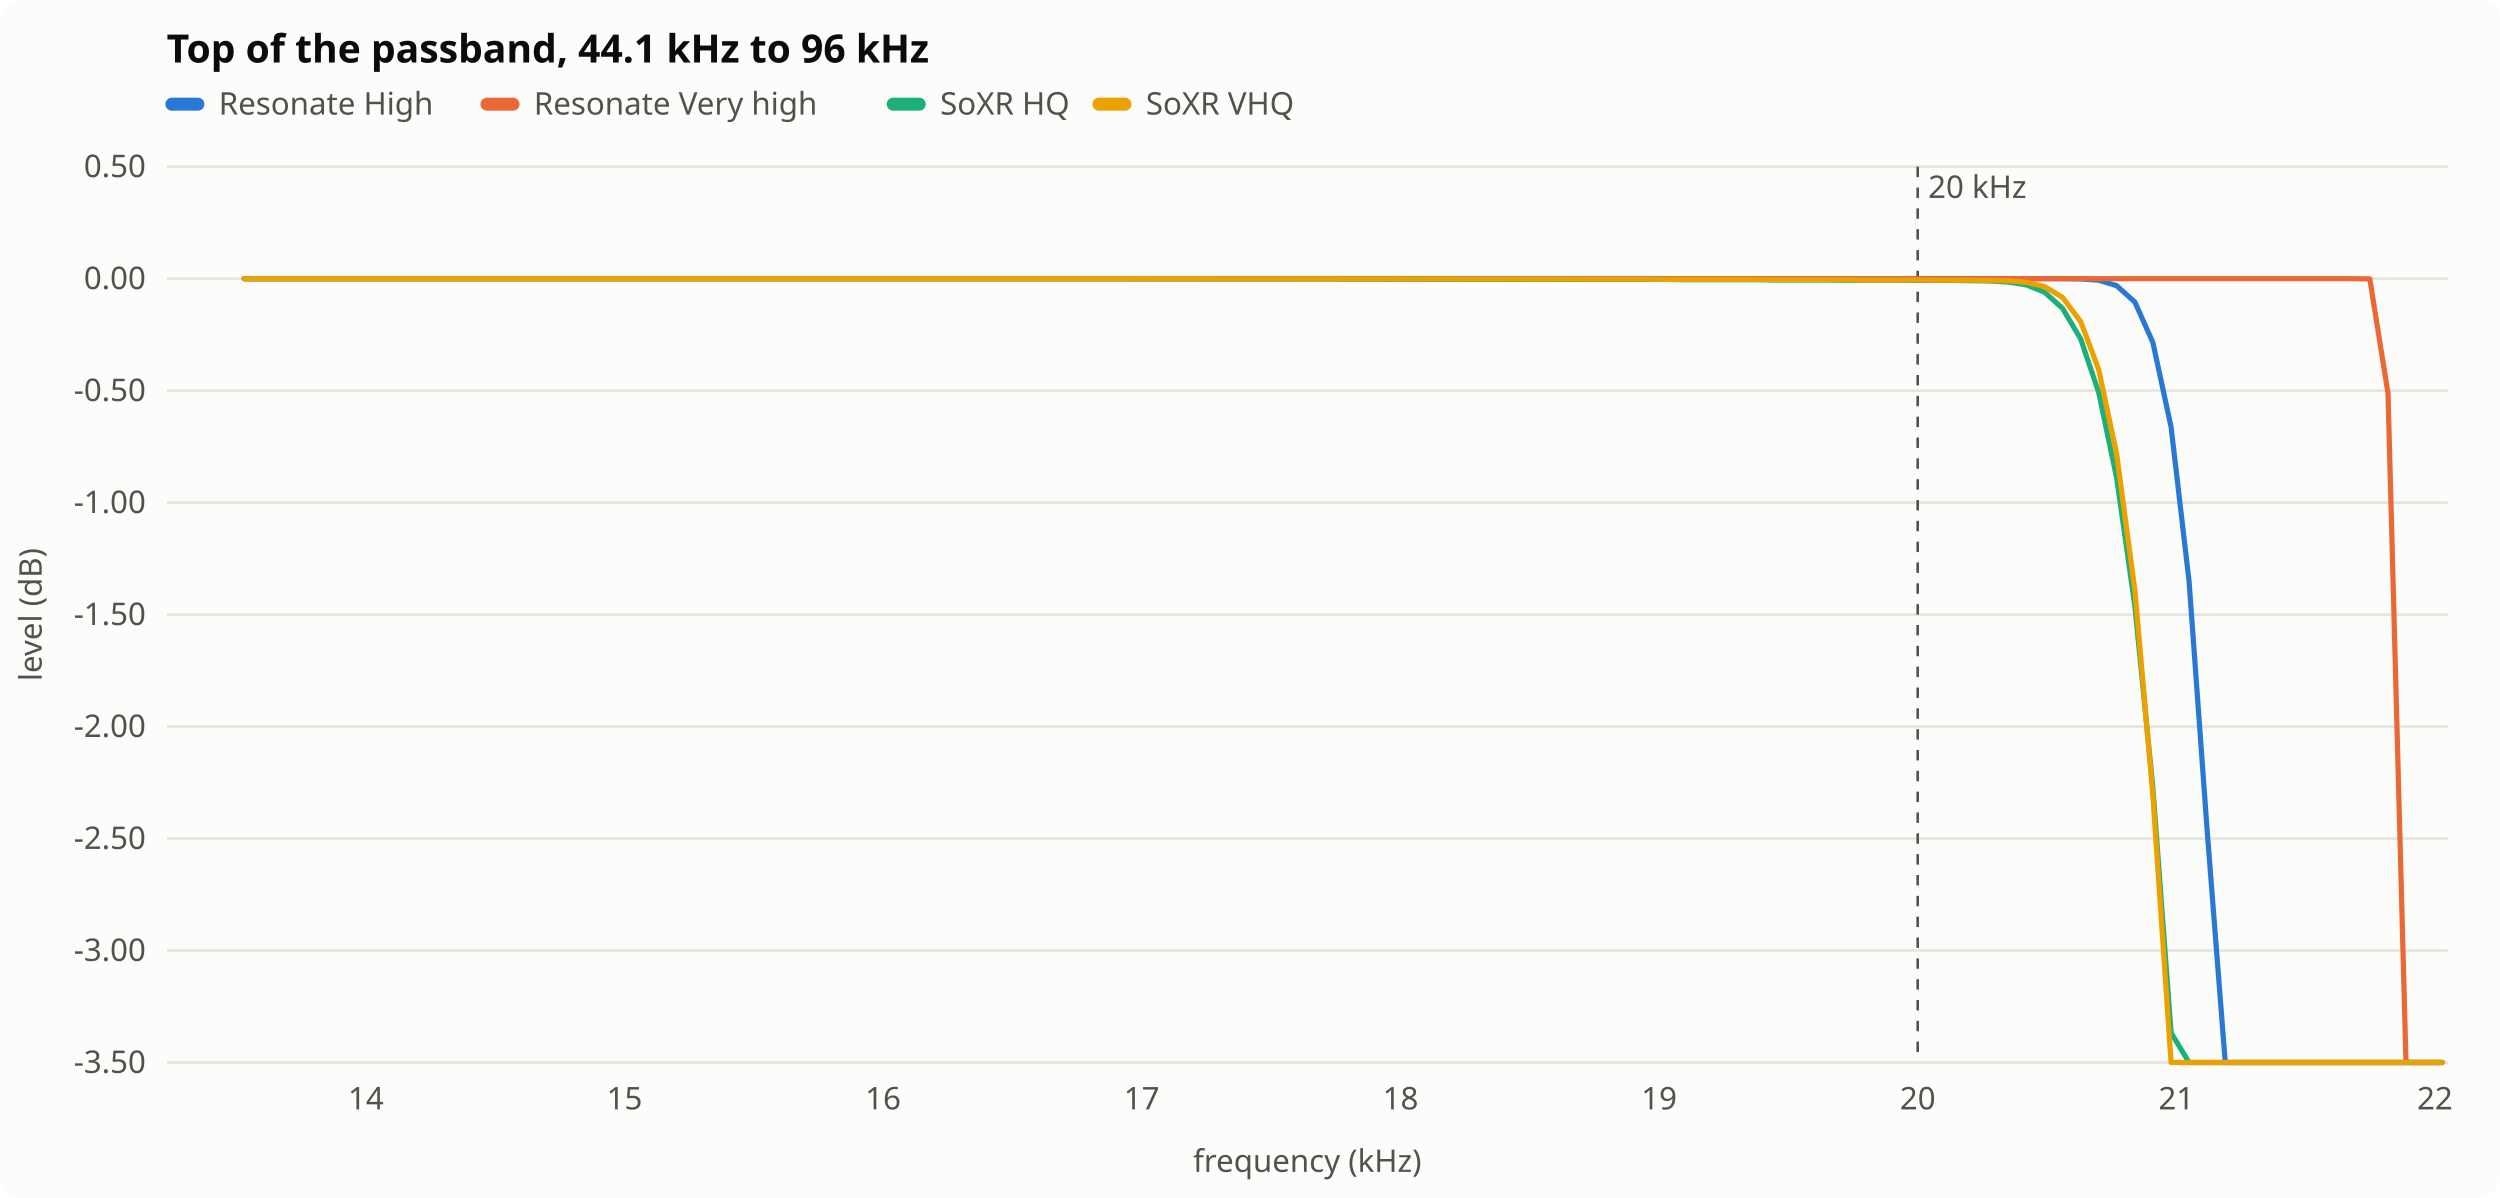
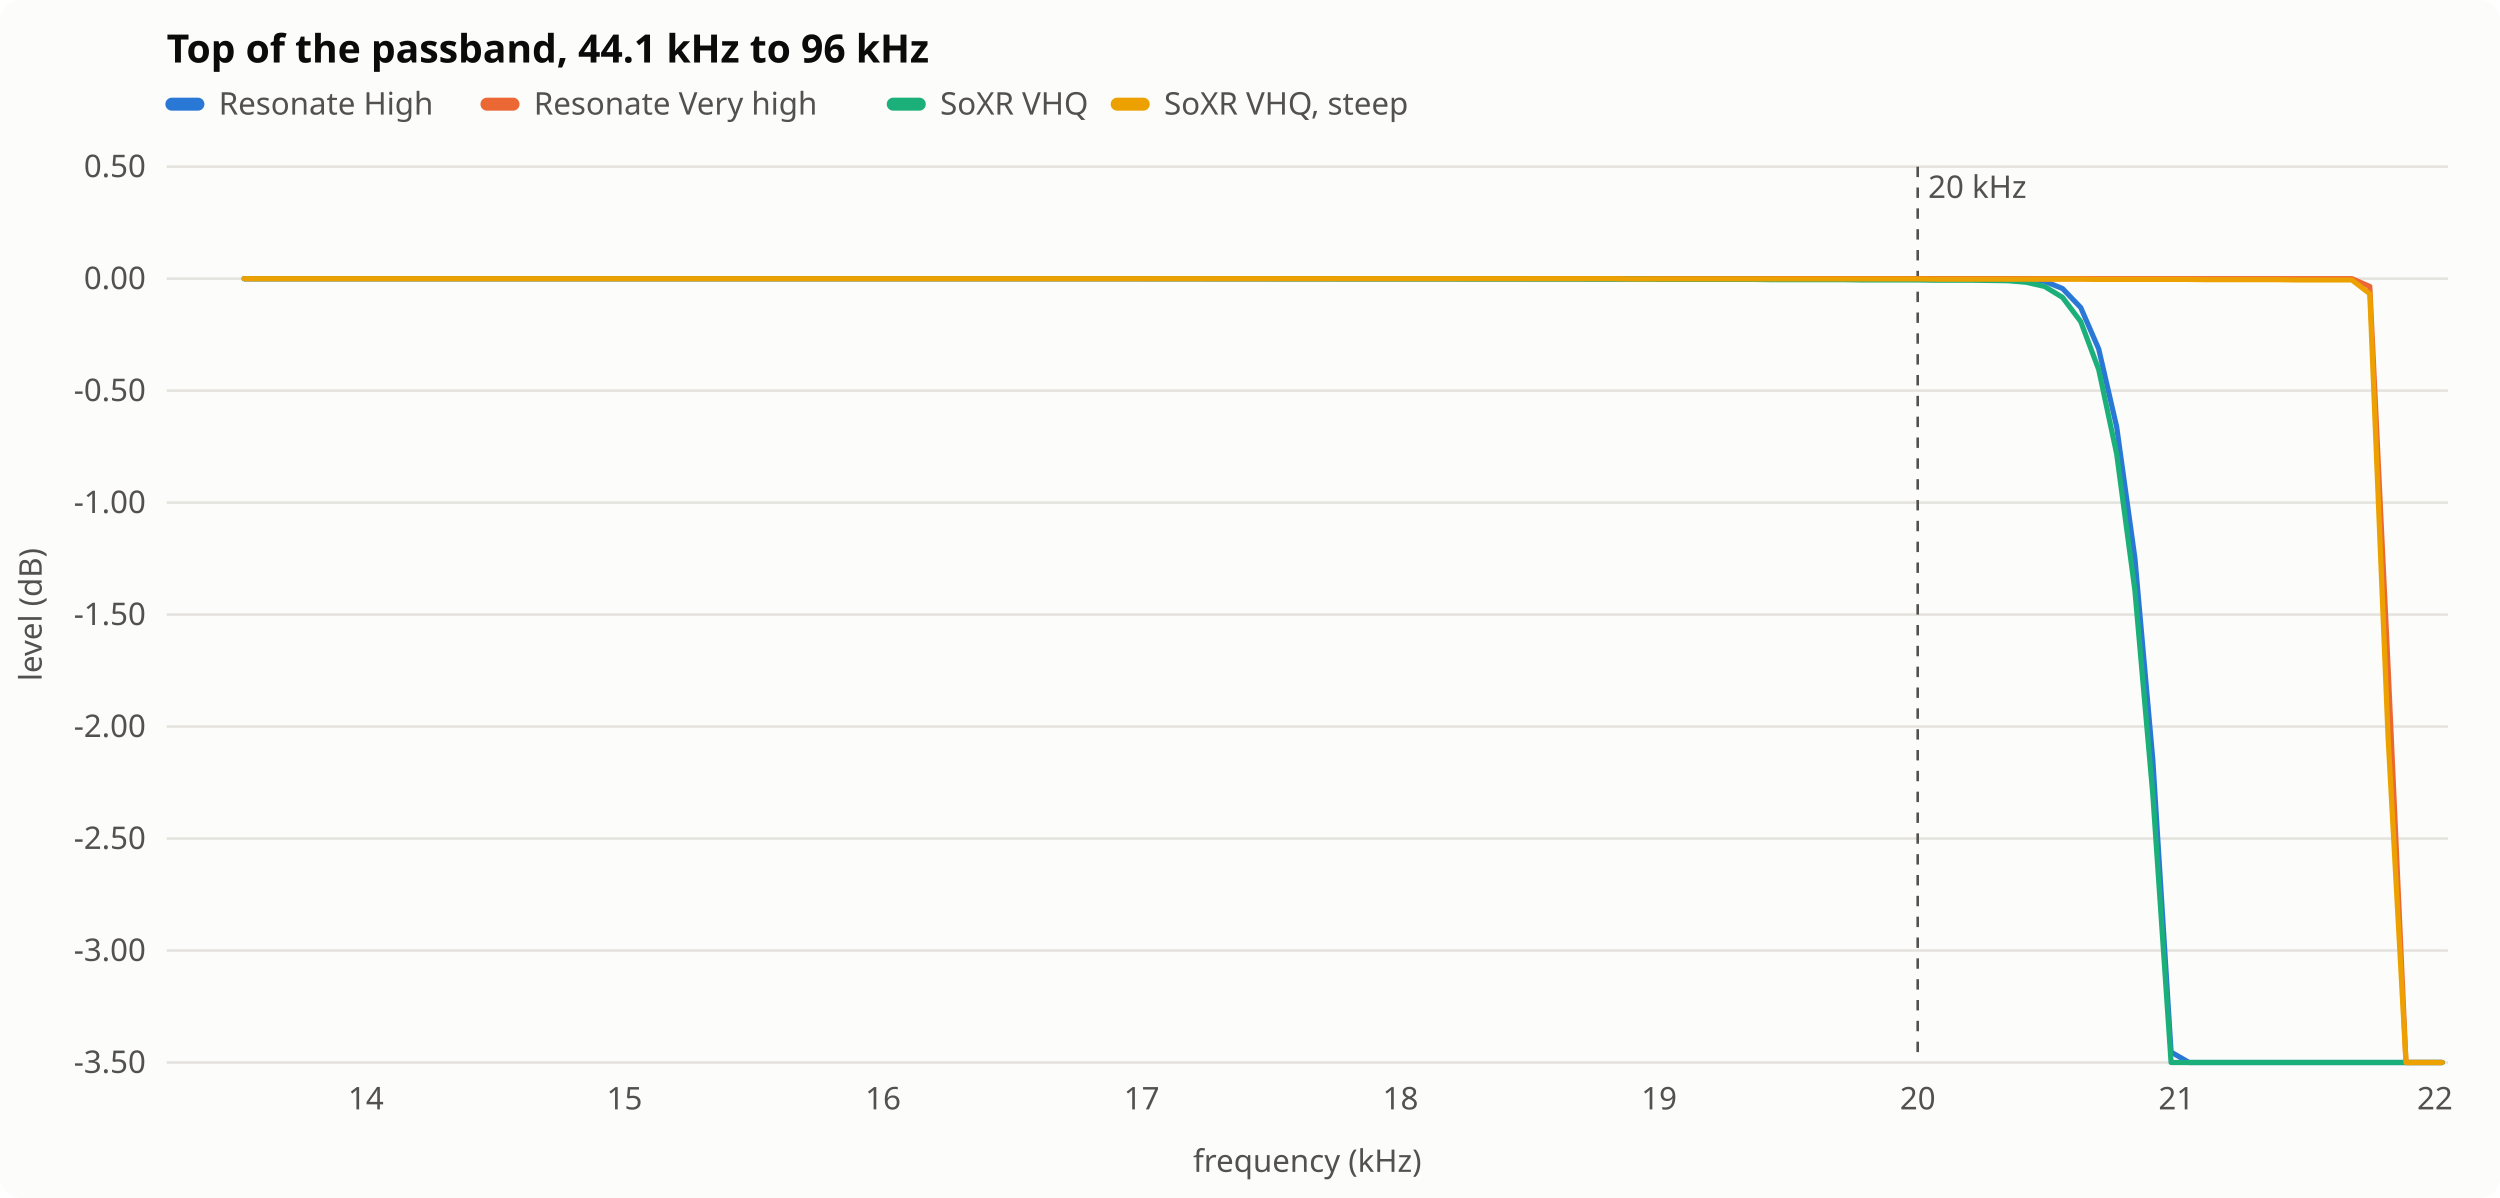
<svg xmlns="http://www.w3.org/2000/svg" viewBox="0 0 960 460" width="960" height="460" role="img" aria-label="Top of the passband, 44.1 kHz to 96 kHz">
  <style>
.surface { fill: #fcfcfb; }
text { fill: #52514e; font: 12px system-ui, sans-serif; }
.title { fill: #0b0b0b; font-size: 15px; font-weight: 600; }
.grid { stroke: #e4e3de; stroke-width: 1; }
.marker { stroke: #52514e; stroke-width: 1; stroke-dasharray: 4 4; }
.line { fill: none; stroke-width: 2; stroke-linejoin: round; stroke-linecap: round; }
.one { stroke: #2a78d6; fill: #2a78d6; }
.two { stroke: #eb6834; fill: #eb6834; }
.three { stroke: #1baf7a; fill: #1baf7a; }
.four { stroke: #eda100; fill: #eda100; }
.line.one, .line.two, .line.three, .line.four { fill: none; }
@media (prefers-color-scheme: dark) {
  .surface { fill: #1a1a19; }
  text { fill: #c3c2b7; }
  .title { fill: #f0efec; }
  .grid { stroke: #34332f; }
  .marker { stroke: #c3c2b7; }
  .one { stroke: #3987e5; fill: #3987e5; }
  .two { stroke: #d95926; fill: #d95926; }
  .three { stroke: #199e70; fill: #199e70; }
  .four { stroke: #c98500; fill: #c98500; }
  .line.one, .line.two, .line.three, .line.four { fill: none; }
}
</style>
  <rect class="surface" width="960" height="460" rx="8" />
  <text class="title" x="64" y="24">Top of the passband, 44.1 kHz to 96 kHz</text>
  <rect class="one" x="64" y="38" width="14" height="4" rx="2" />
  <text x="84" y="44">Resonate High</text>
  <rect class="two" x="185" y="38" width="14" height="4" rx="2" />
  <text x="205" y="44">Resonate Very high</text>
  <rect class="three" x="341" y="38" width="14" height="4" rx="2" />
-   <text x="361" y="44">SoXR HQ</text>
-   <rect class="four" x="420" y="38" width="14" height="4" rx="2" />
-   <text x="440" y="44">SoXR VHQ</text>
+   <text x="361" y="44">SoXR VHQ</text>
+   <rect class="four" x="427" y="38" width="14" height="4" rx="2" />
+   <text x="447" y="44">SoXR VHQ, steep</text>
  <line class="grid" x1="64" x2="940" y1="408.0" y2="408.0" />
  <text x="56" y="412.0" text-anchor="end">-3.50</text>
  <line class="grid" x1="64" x2="940" y1="365.0" y2="365.0" />
  <text x="56" y="369.0" text-anchor="end">-3.00</text>
  <line class="grid" x1="64" x2="940" y1="322.0" y2="322.0" />
  <text x="56" y="326.0" text-anchor="end">-2.50</text>
  <line class="grid" x1="64" x2="940" y1="279.0" y2="279.0" />
  <text x="56" y="283.0" text-anchor="end">-2.00</text>
  <line class="grid" x1="64" x2="940" y1="236.0" y2="236.0" />
  <text x="56" y="240.0" text-anchor="end">-1.50</text>
  <line class="grid" x1="64" x2="940" y1="193.0" y2="193.0" />
  <text x="56" y="197.0" text-anchor="end">-1.00</text>
  <line class="grid" x1="64" x2="940" y1="150.0" y2="150.0" />
  <text x="56" y="154.0" text-anchor="end">-0.50</text>
  <line class="grid" x1="64" x2="940" y1="107.0" y2="107.0" />
  <text x="56" y="111.0" text-anchor="end">0.00</text>
  <line class="grid" x1="64" x2="940" y1="64.0" y2="64.0" />
  <text x="56" y="68.0" text-anchor="end">0.50</text>
  <text x="140.5" y="426" text-anchor="middle">14</text>
  <text x="239.8" y="426" text-anchor="middle">15</text>
  <text x="339.1" y="426" text-anchor="middle">16</text>
  <text x="438.4" y="426" text-anchor="middle">17</text>
  <text x="537.8" y="426" text-anchor="middle">18</text>
  <text x="637.1" y="426" text-anchor="middle">19</text>
  <text x="736.4" y="426" text-anchor="middle">20</text>
  <text x="835.7" y="426" text-anchor="middle">21</text>
  <text x="935.0" y="426" text-anchor="middle">22</text>
  <text x="502" y="450" text-anchor="middle">frequency (kHz)</text>
  <text x="16" y="236" transform="rotate(-90 16 236)" text-anchor="middle">level (dB)</text>
  <line class="marker" x1="736.4" x2="736.4" y1="64" y2="408" />
  <text x="740.4" y="76">20 kHz</text>
-   <polyline class="line one" points="93.8,107.0 248.0,107.0 419.9,107.0 611.5,107.0 618.4,107.0 625.4,107.0 632.3,107.0 639.3,107.0 646.2,107.0 653.2,107.0 660.1,107.0 667.0,107.0 674.0,107.0 680.9,107.0 687.9,107.0 694.8,107.0 701.8,107.0 708.7,107.0 715.6,107.0 722.6,107.0 729.5,107.0 736.4,107.0 736.5,107.0 743.4,107.0 750.4,107.0 757.3,107.0 764.2,107.0 771.2,107.0 778.1,107.0 785.1,107.0 792.0,107.0 799.0,107.1 805.9,107.6 812.8,109.7 819.8,116.0 826.7,131.5 833.7,164.0 840.6,223.2 847.6,319.6 854.5,408.0 861.4,408.0 868.4,408.0 875.3,408.0 882.3,408.0 889.2,408.0 896.2,408.0 903.1,408.0 910.0,408.0 917.0,408.0 923.9,408.0 930.9,408.0 937.8,408.0" />
-   <polyline class="line two" points="93.8,107.0 248.0,107.0 419.9,107.0 611.5,107.0 618.4,107.0 625.4,107.0 632.3,107.0 639.3,107.0 646.2,107.0 653.2,107.0 660.1,107.0 667.0,107.0 674.0,107.0 680.9,107.0 687.9,107.0 694.8,107.0 701.8,107.0 708.7,107.0 715.6,107.0 722.6,107.0 729.5,107.0 736.4,107.0 736.5,107.0 743.4,107.0 750.4,107.0 757.3,107.0 764.2,107.0 771.2,107.0 778.1,107.0 785.1,107.0 792.0,107.0 799.0,107.0 805.9,107.0 812.8,107.0 819.8,107.0 826.7,107.0 833.7,107.0 840.6,107.0 847.6,107.0 854.5,107.0 861.4,107.0 868.4,107.0 875.3,107.0 882.3,107.0 889.2,107.0 896.2,107.0 903.1,107.0 910.0,107.1 917.0,151.1 923.9,408.0 930.9,408.0 937.8,408.0" />
-   <polyline class="line three" points="93.8,107.0 248.0,107.0 419.9,107.0 611.5,107.3 618.4,107.3 625.4,107.3 632.3,107.3 639.3,107.3 646.2,107.4 653.2,107.4 660.1,107.4 667.0,107.4 674.0,107.4 680.9,107.5 687.9,107.5 694.8,107.5 701.8,107.5 708.7,107.6 715.6,107.6 722.6,107.6 729.5,107.6 736.4,107.7 736.5,107.7 743.4,107.7 750.4,107.7 757.3,107.8 764.2,107.9 771.2,108.3 778.1,109.4 785.1,112.2 792.0,118.4 799.0,130.2 805.9,150.7 812.8,183.6 819.8,232.8 826.7,302.4 833.7,396.6 840.6,408.0 847.6,408.0 854.5,408.0 861.4,408.0 868.4,408.0 875.3,408.0 882.3,408.0 889.2,408.0 896.2,408.0 903.1,408.0 910.0,408.0 917.0,408.0 923.9,408.0 930.9,408.0 937.8,408.0" />
-   <polyline class="line four" points="93.8,107.0 248.0,107.0 419.9,107.0 611.5,107.2 618.4,107.2 625.4,107.2 632.3,107.2 639.3,107.3 646.2,107.3 653.2,107.3 660.1,107.3 667.0,107.3 674.0,107.3 680.9,107.4 687.9,107.4 694.8,107.4 701.8,107.4 708.7,107.4 715.6,107.5 722.6,107.5 729.5,107.5 736.4,107.5 736.5,107.5 743.4,107.6 750.4,107.6 757.3,107.6 764.2,107.7 771.2,107.8 778.1,108.4 785.1,110.0 792.0,114.2 799.0,123.5 805.9,141.9 812.8,174.3 819.8,226.7 826.7,305.4 833.7,408.0 840.6,408.0 847.6,408.0 854.5,408.0 861.4,408.0 868.4,408.0 875.3,408.0 882.3,408.0 889.2,408.0 896.2,408.0 903.1,408.0 910.0,408.0 917.0,408.0 923.9,408.0 930.9,408.0 937.8,408.0" />
+   <polyline class="line one" points="93.8,107.0 248.0,107.0 419.9,107.0 611.5,107.0 618.4,107.0 625.4,107.0 632.3,107.0 639.3,107.0 646.2,107.0 653.2,107.0 660.1,107.0 667.0,107.0 674.0,107.0 680.9,107.0 687.9,107.0 694.8,107.0 701.8,107.0 708.7,107.0 715.6,107.0 722.6,107.0 729.5,107.0 736.4,107.0 736.5,107.0 743.4,107.0 750.4,107.0 757.3,107.0 764.2,107.0 771.2,107.0 778.1,107.2 785.1,108.0 792.0,110.8 799.0,118.1 805.9,134.0 812.8,163.9 819.8,214.3 826.7,292.0 833.7,404.0 840.6,408.0 847.6,408.0 854.5,408.0 861.4,408.0 868.4,408.0 875.3,408.0 882.3,408.0 889.2,408.0 896.2,408.0 903.1,408.0 910.0,408.0 917.0,408.0 923.9,408.0 930.9,408.0 937.8,408.0" />
+   <polyline class="line two" points="93.8,107.0 248.0,107.0 419.9,107.0 611.5,107.0 618.4,107.0 625.4,107.0 632.3,107.0 639.3,107.0 646.2,107.0 653.2,107.0 660.1,107.0 667.0,107.0 674.0,107.0 680.9,107.0 687.9,107.0 694.8,107.0 701.8,107.0 708.7,107.0 715.6,107.0 722.6,107.0 729.5,107.0 736.4,107.0 736.5,107.0 743.4,107.0 750.4,107.0 757.3,107.0 764.2,107.0 771.2,107.0 778.1,107.0 785.1,107.0 792.0,107.0 799.0,107.0 805.9,107.0 812.8,107.0 819.8,107.0 826.7,107.0 833.7,107.0 840.6,107.0 847.6,107.0 854.5,107.0 861.4,107.0 868.4,107.0 875.3,107.0 882.3,107.0 889.2,107.0 896.2,107.0 903.1,107.0 910.0,110.0 917.0,255.7 923.9,408.0 930.9,408.0 937.8,408.0" />
+   <polyline class="line three" points="93.8,107.0 248.0,107.0 419.9,107.0 611.5,107.2 618.4,107.2 625.4,107.2 632.3,107.2 639.3,107.3 646.2,107.3 653.2,107.3 660.1,107.3 667.0,107.3 674.0,107.3 680.9,107.4 687.9,107.4 694.8,107.4 701.8,107.4 708.7,107.4 715.6,107.5 722.6,107.5 729.5,107.5 736.4,107.5 736.5,107.5 743.4,107.6 750.4,107.6 757.3,107.6 764.2,107.7 771.2,107.8 778.1,108.4 785.1,110.0 792.0,114.2 799.0,123.5 805.9,141.9 812.8,174.3 819.8,226.7 826.7,305.4 833.7,408.0 840.6,408.0 847.6,408.0 854.5,408.0 861.4,408.0 868.4,408.0 875.3,408.0 882.3,408.0 889.2,408.0 896.2,408.0 903.1,408.0 910.0,408.0 917.0,408.0 923.9,408.0 930.9,408.0 937.8,408.0" />
+   <polyline class="line four" points="93.8,107.0 248.0,107.0 419.9,107.0 611.5,107.0 618.4,107.0 625.4,107.1 632.3,107.1 639.3,107.1 646.2,107.1 653.2,107.1 660.1,107.1 667.0,107.1 674.0,107.1 680.9,107.1 687.9,107.1 694.8,107.1 701.8,107.1 708.7,107.1 715.6,107.1 722.6,107.1 729.5,107.1 736.4,107.1 736.5,107.1 743.4,107.2 750.4,107.2 757.3,107.2 764.2,107.2 771.2,107.2 778.1,107.2 785.1,107.2 792.0,107.2 799.0,107.2 805.9,107.3 812.8,107.3 819.8,107.3 826.7,107.3 833.7,107.3 840.6,107.3 847.6,107.4 854.5,107.4 861.4,107.4 868.4,107.4 875.3,107.4 882.3,107.5 889.2,107.5 896.2,107.5 903.1,107.5 910.0,112.8 917.0,282.6 923.9,408.0 930.9,408.0 937.8,408.0" />
</svg>
